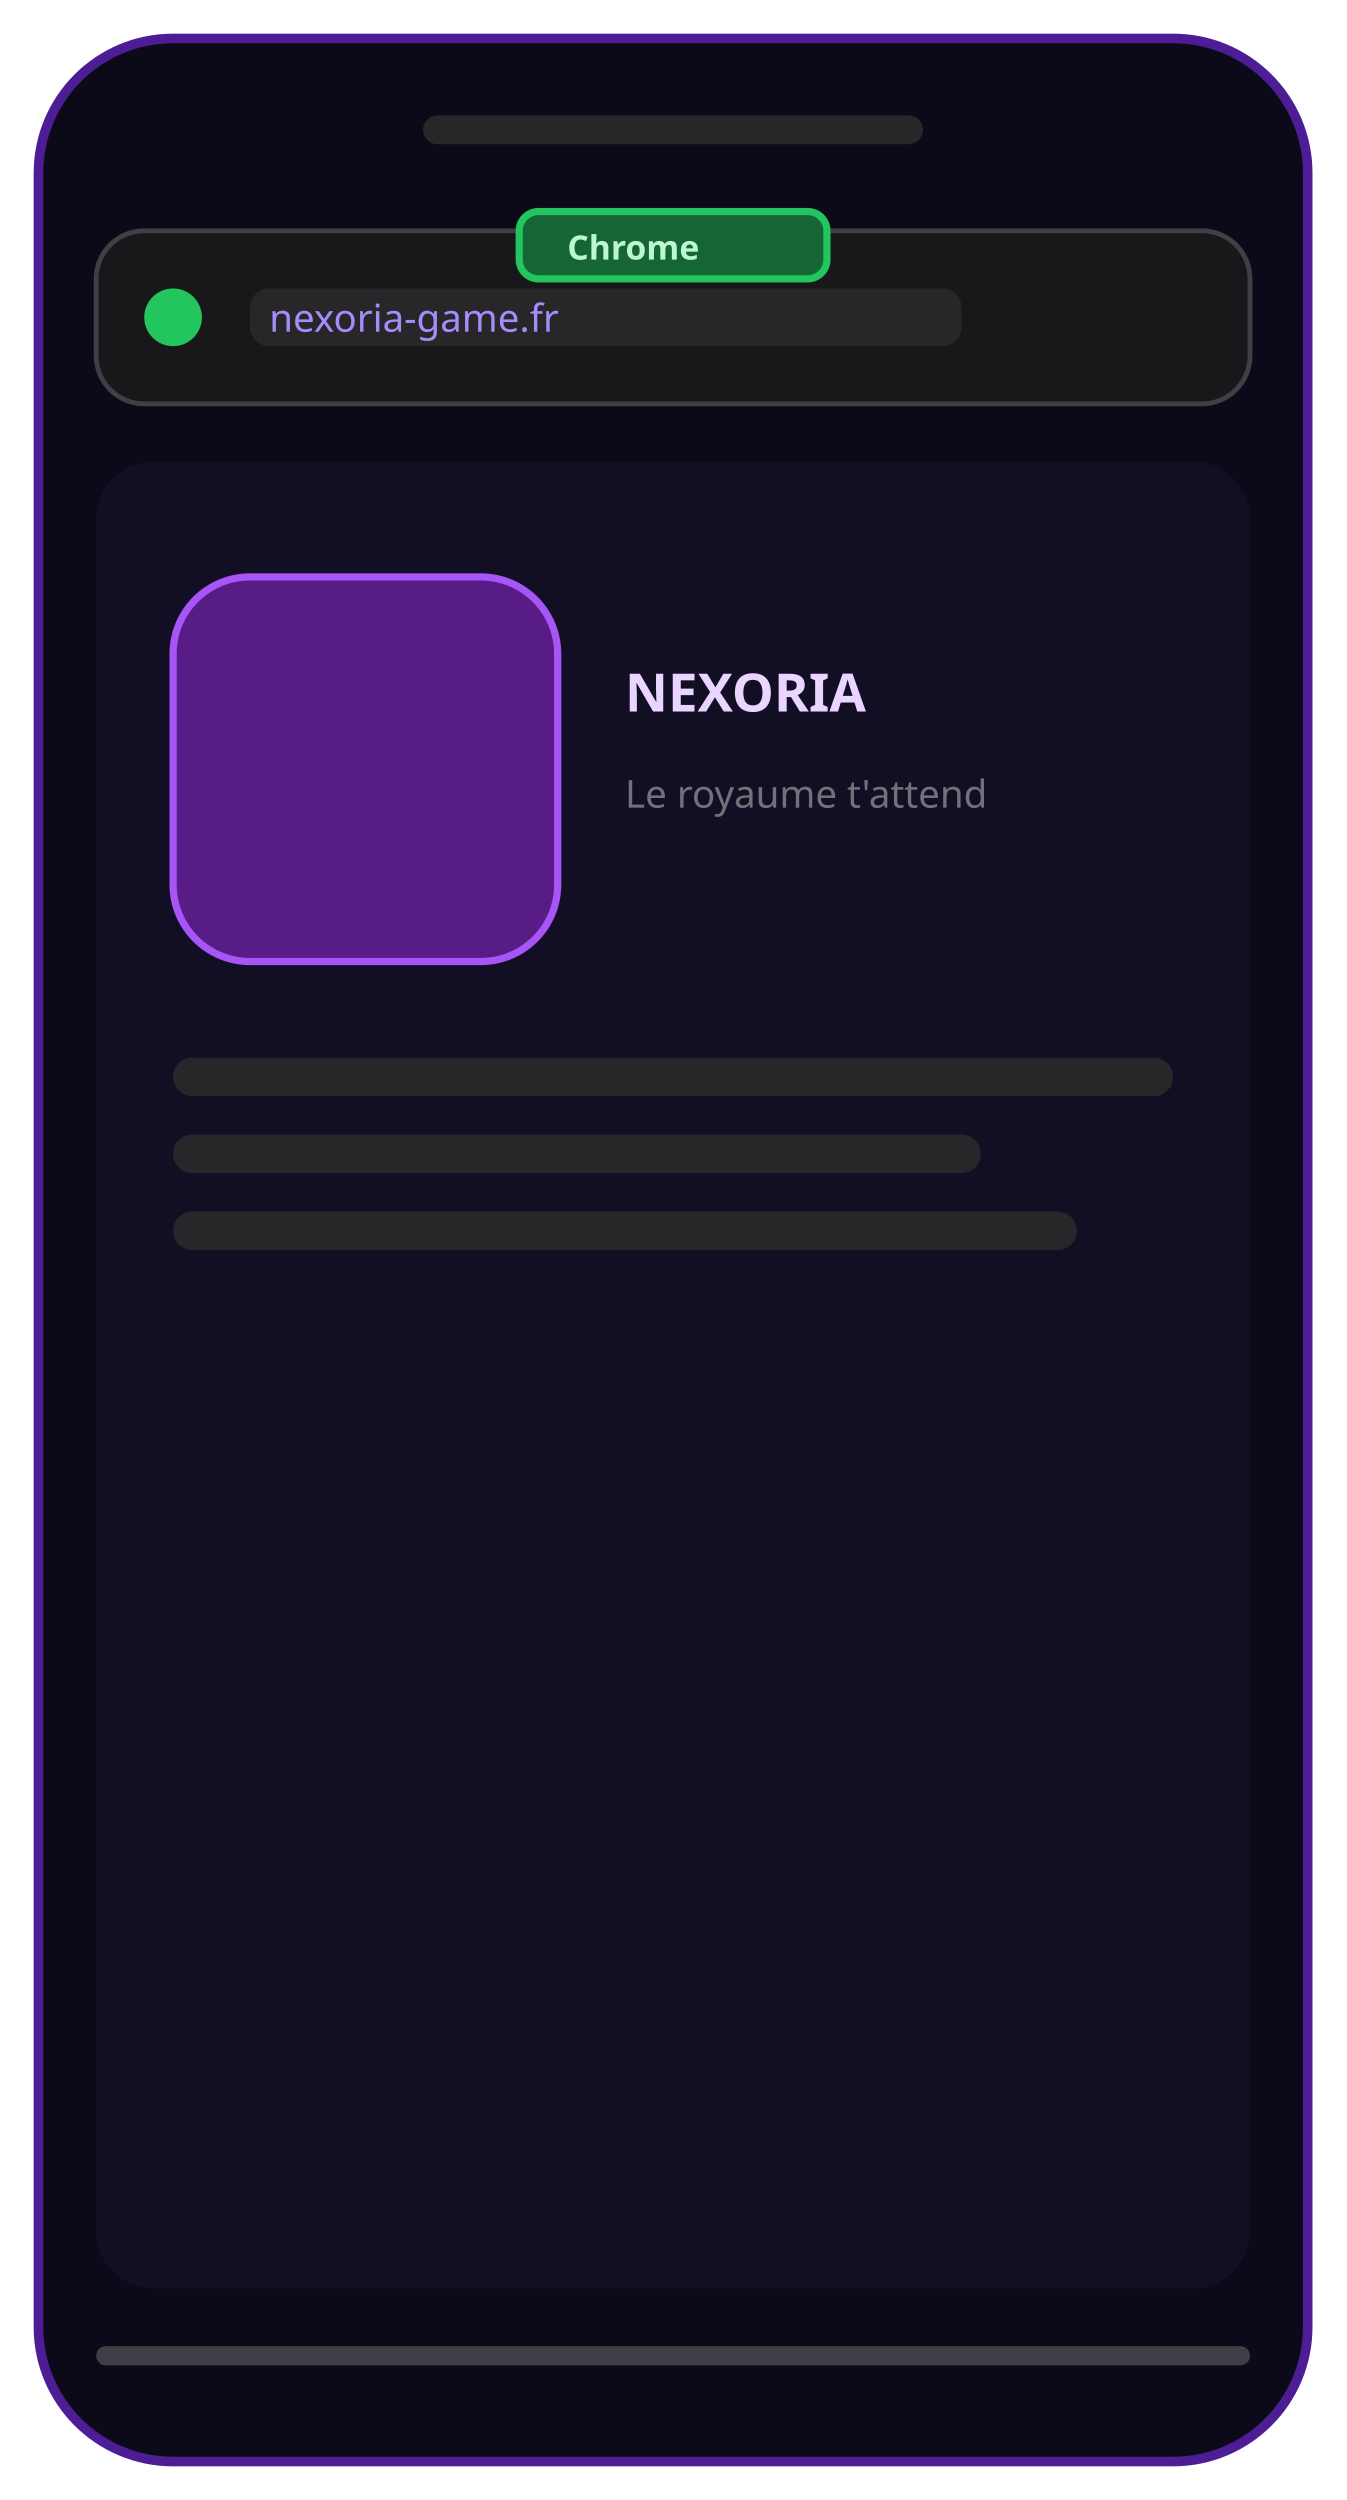
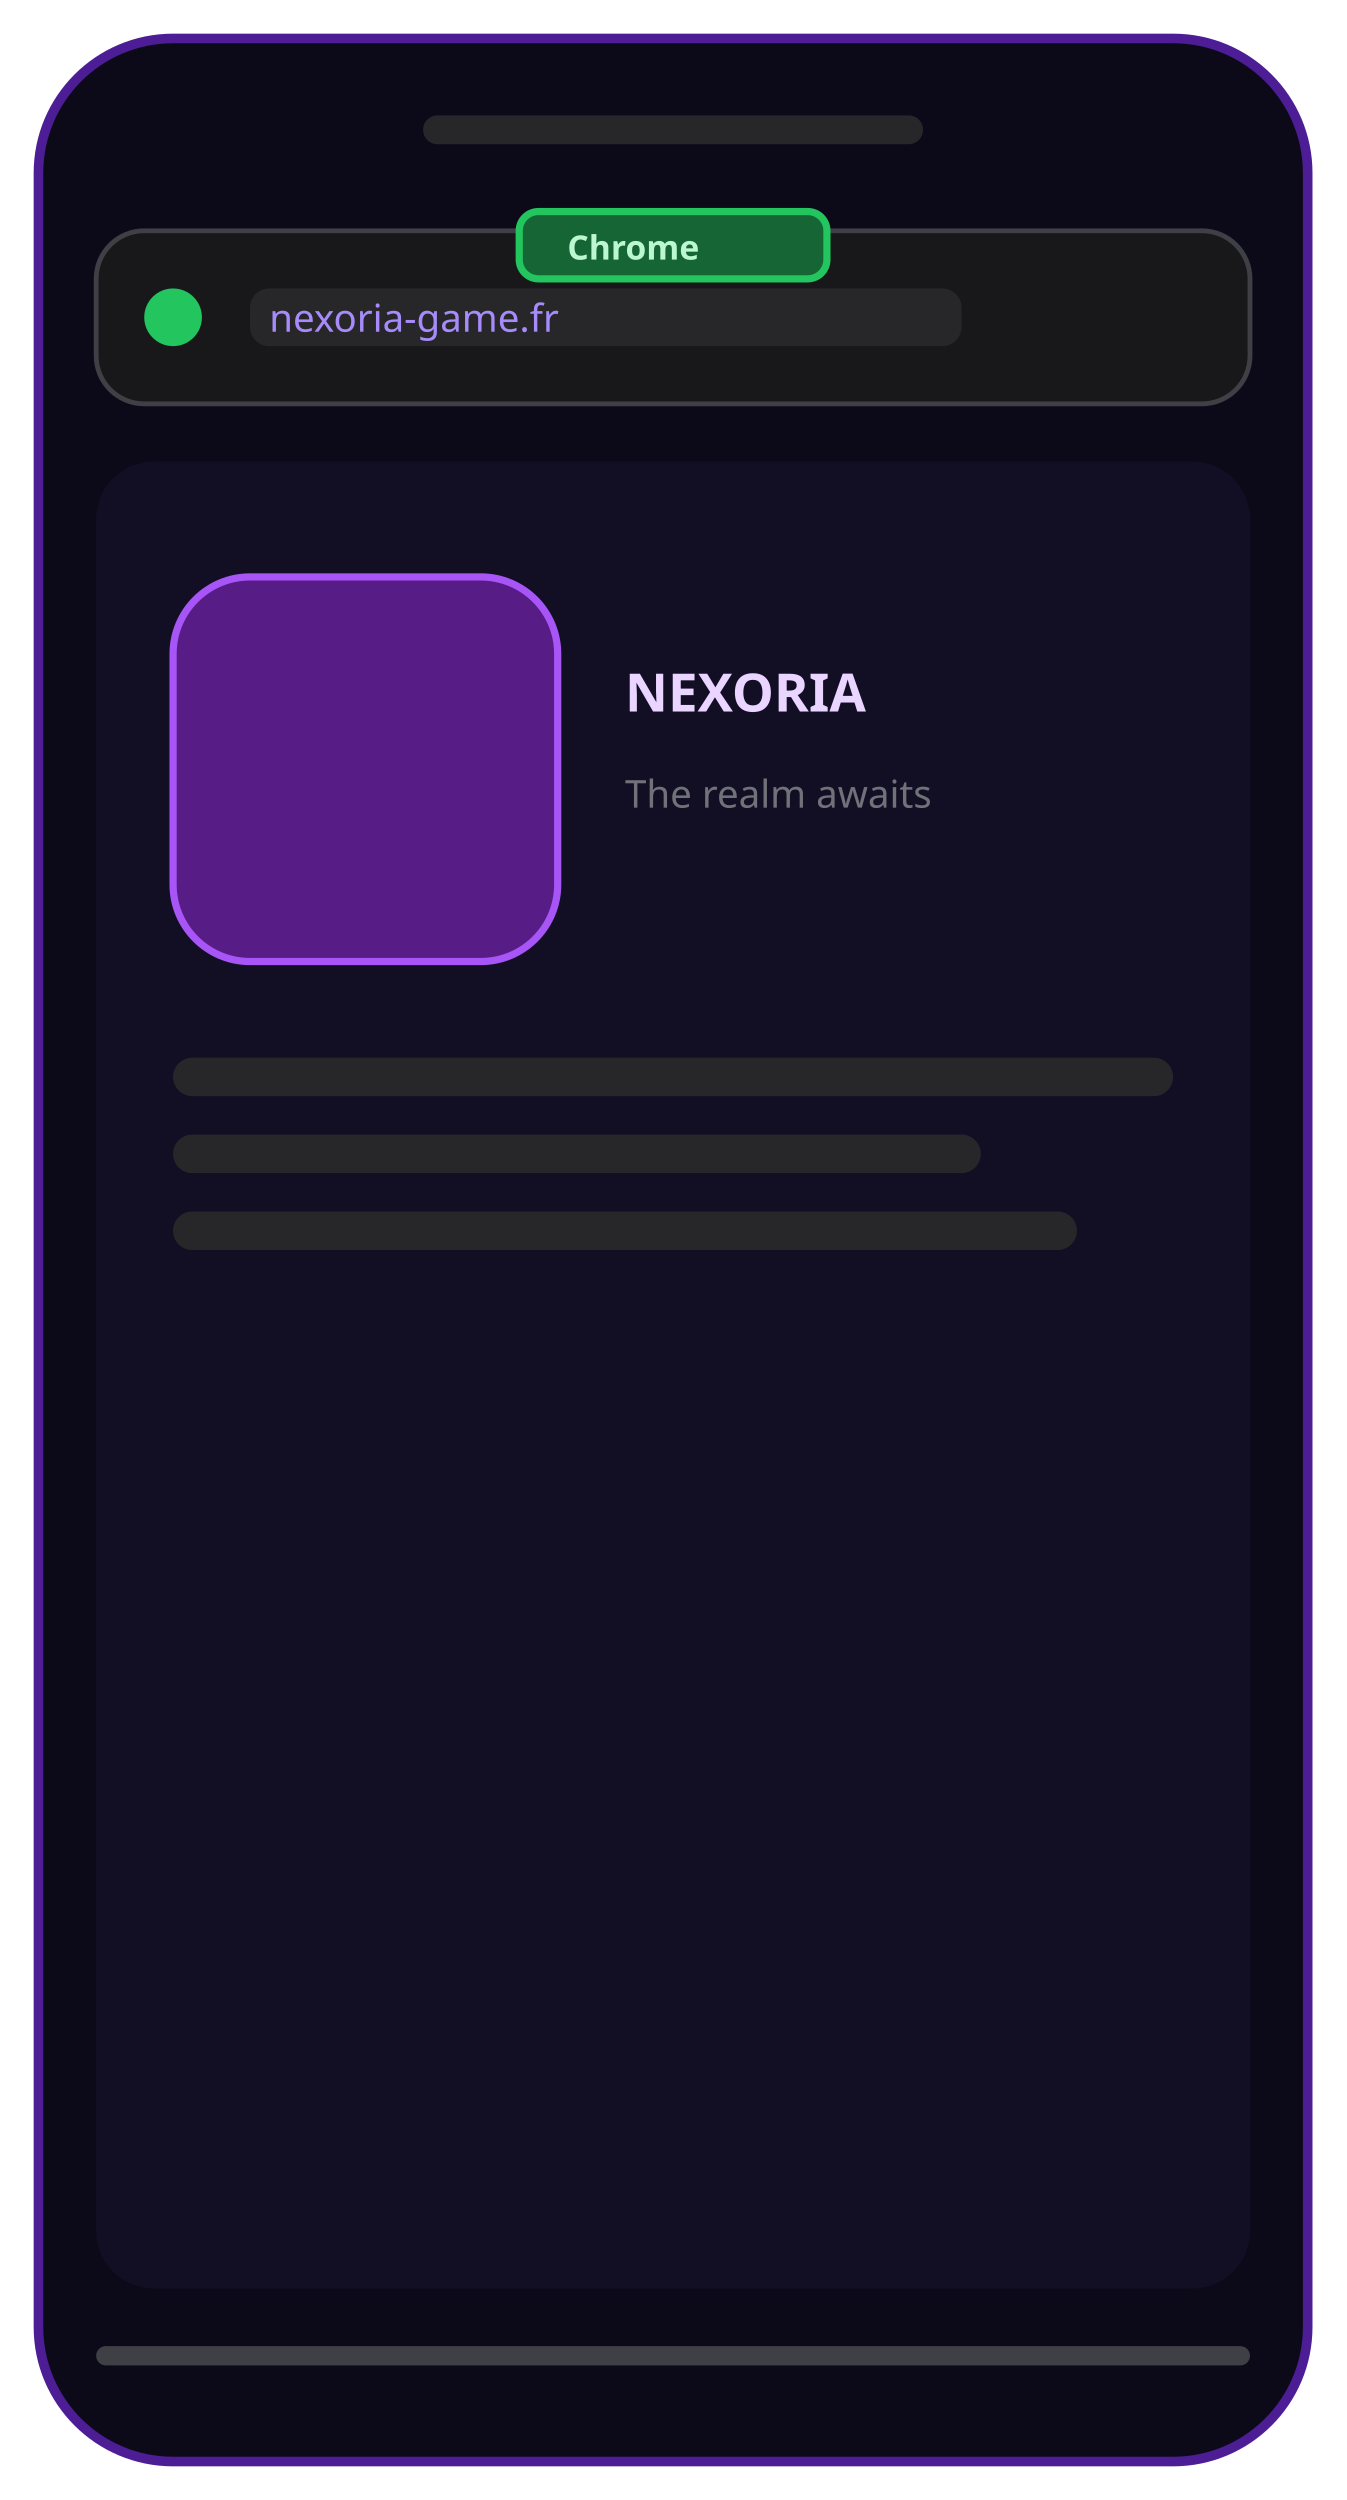
<svg xmlns="http://www.w3.org/2000/svg" viewBox="0 0 280 520" fill="none" role="img" aria-hidden="true">
  <rect x="8" y="8" width="264" height="504" rx="28" fill="#0c0a18" stroke="#4c1d95" stroke-width="2" />
  <rect x="88" y="24" width="104" height="6" rx="3" fill="#27272a" />
  <rect x="20" y="48" width="240" height="36" rx="10" fill="#18181b" stroke="#3f3f46" />
  <circle cx="36" cy="66" r="6" fill="#22c55e" />
  <rect x="52" y="60" width="148" height="12" rx="4" fill="#27272a" />
  <text x="56" y="69" fill="#a78bfa" font-family="system-ui,sans-serif" font-size="8">nexoria-game.fr</text>
  <rect x="20" y="96" width="240" height="380" rx="12" fill="#120f24" />
  <rect x="36" y="120" width="80" height="80" rx="16" fill="#581c87" stroke="#a855f7" stroke-width="1.5" />
  <text x="130" y="148" fill="#e9d5ff" font-family="system-ui,sans-serif" font-size="11" font-weight="700">NEXORIA</text>
-   <text x="130" y="168" fill="#71717a" font-family="system-ui,sans-serif" font-size="8">Le royaume t'attend</text>
+   <text x="130" y="168" fill="#71717a" font-family="system-ui,sans-serif" font-size="8">The realm awaits</text>
  <rect x="36" y="220" width="208" height="8" rx="4" fill="#27272a" />
  <rect x="36" y="236" width="168" height="8" rx="4" fill="#27272a" />
  <rect x="36" y="252" width="188" height="8" rx="4" fill="#27272a" />
  <rect x="20" y="488" width="240" height="4" rx="2" fill="#3f3f46" />
  <rect x="108" y="44" width="64" height="14" rx="4" fill="#166534" stroke="#22c55e" stroke-width="1.5" />
  <text x="118" y="54" fill="#bbf7d0" font-family="system-ui,sans-serif" font-size="7" font-weight="600">Chrome</text>
</svg>
